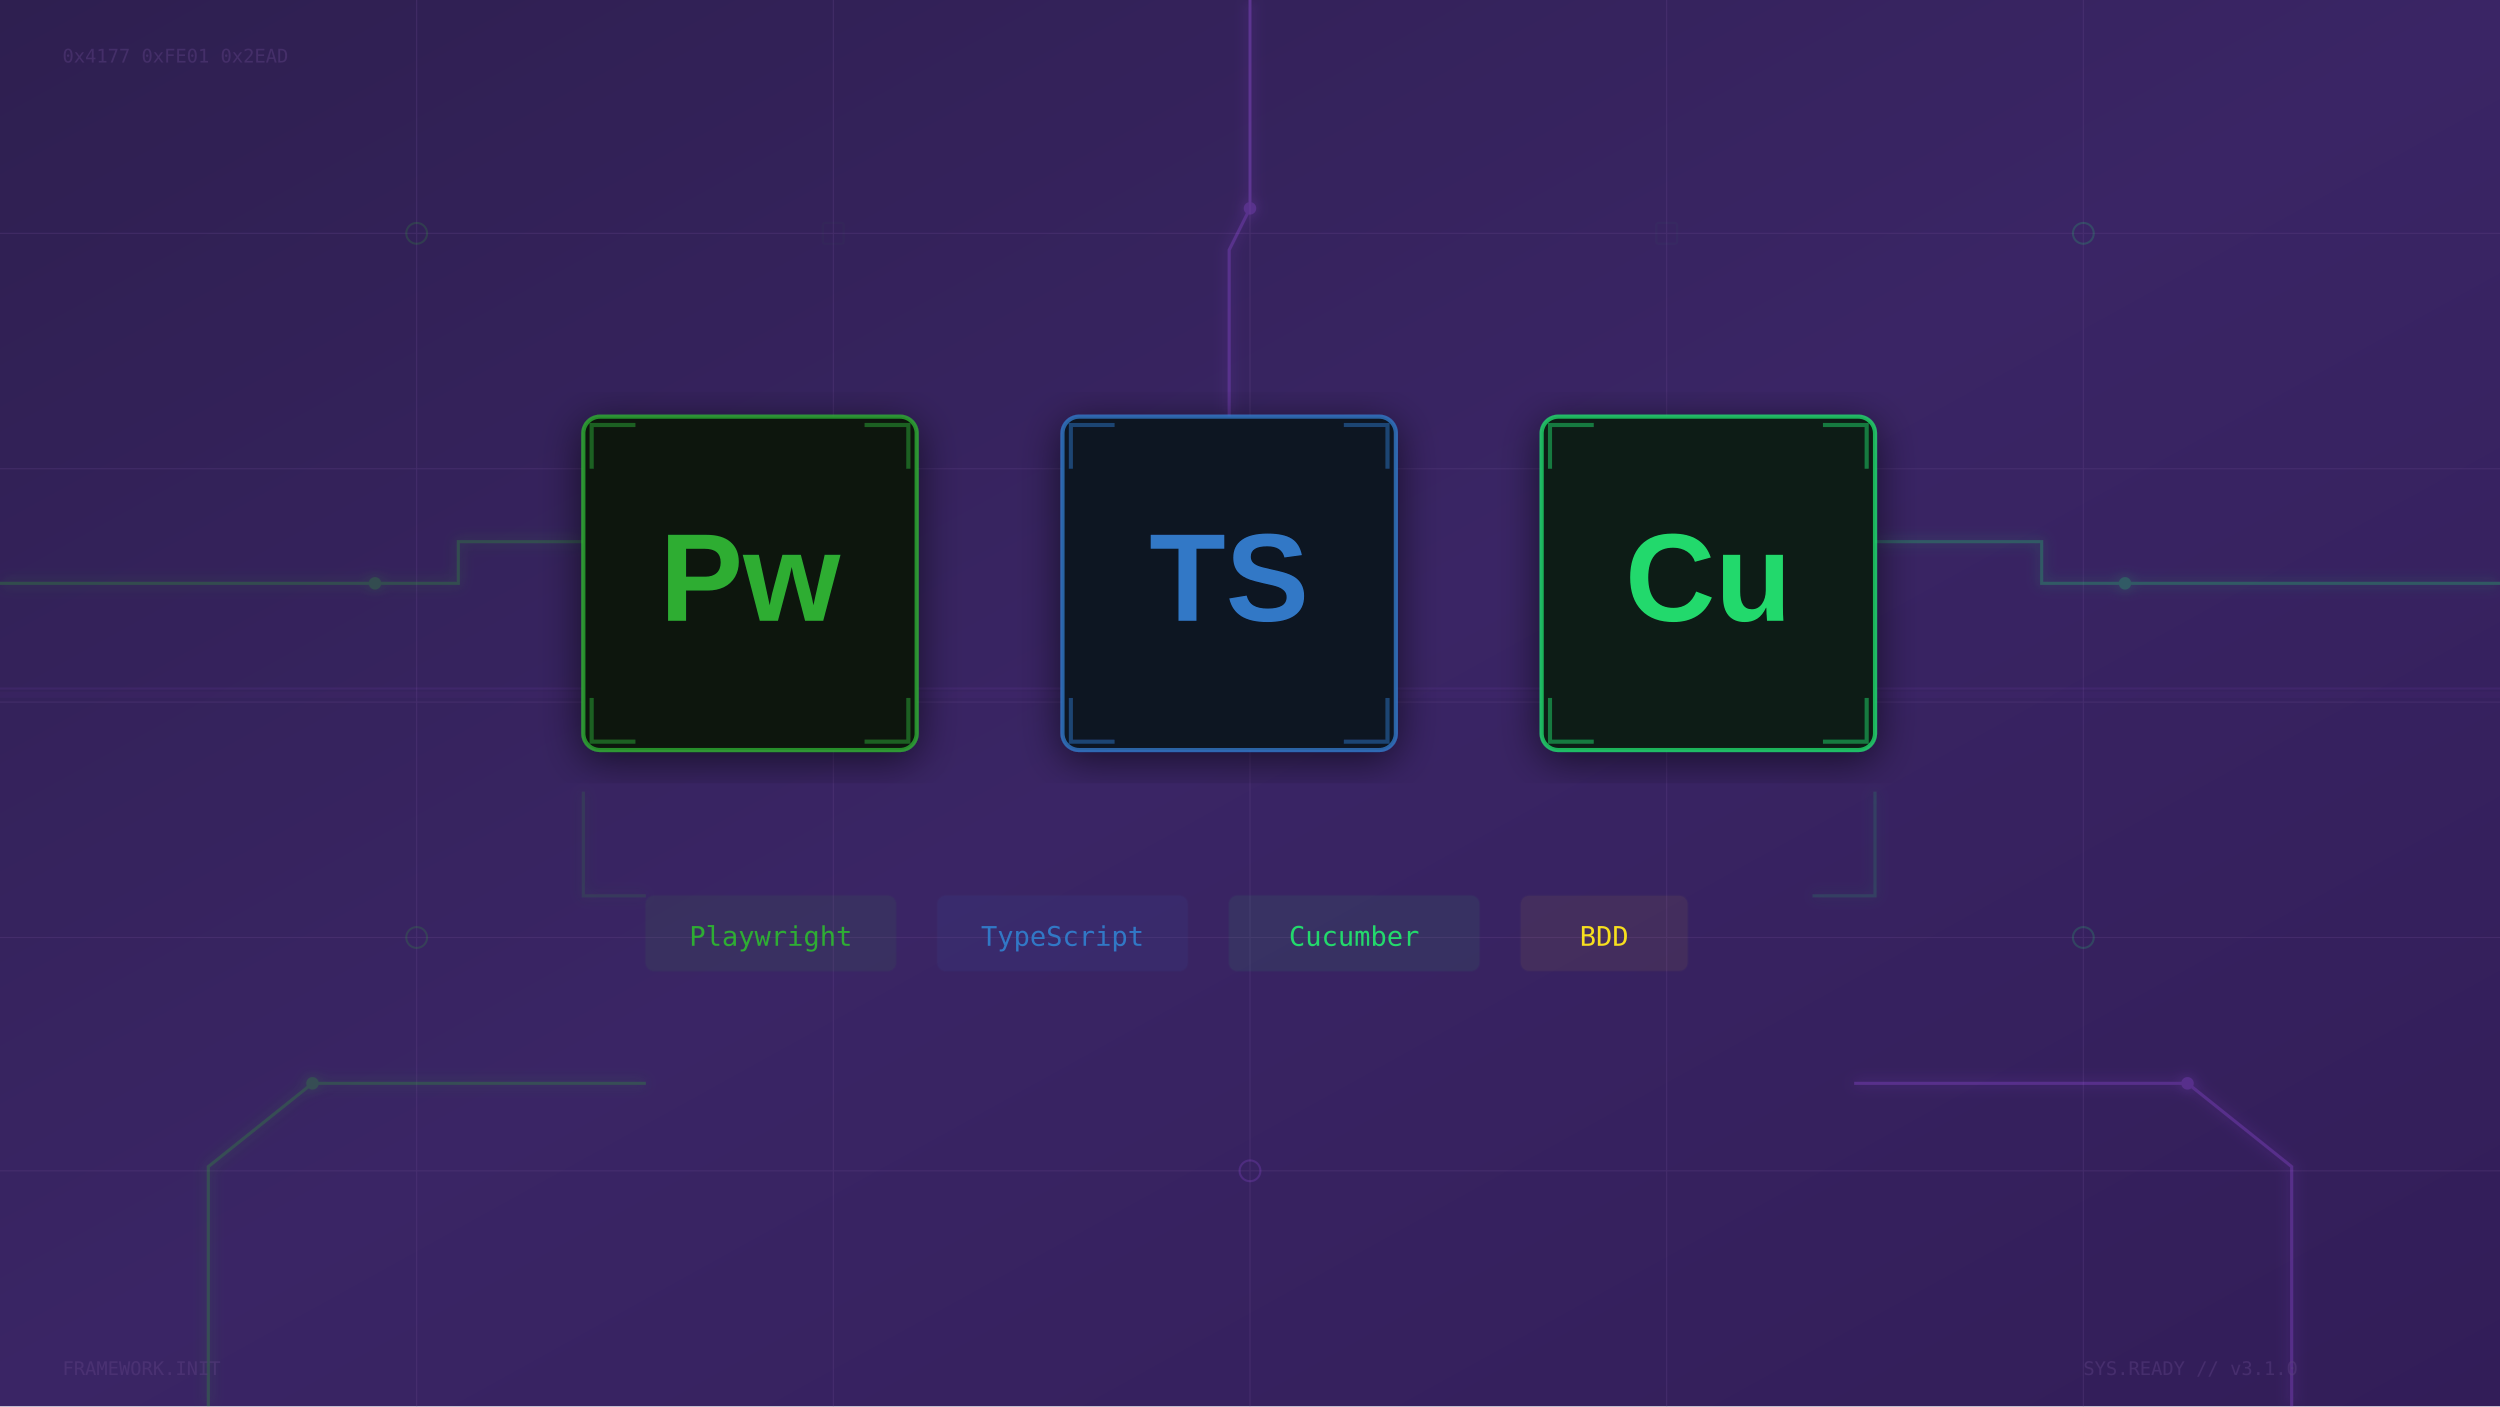
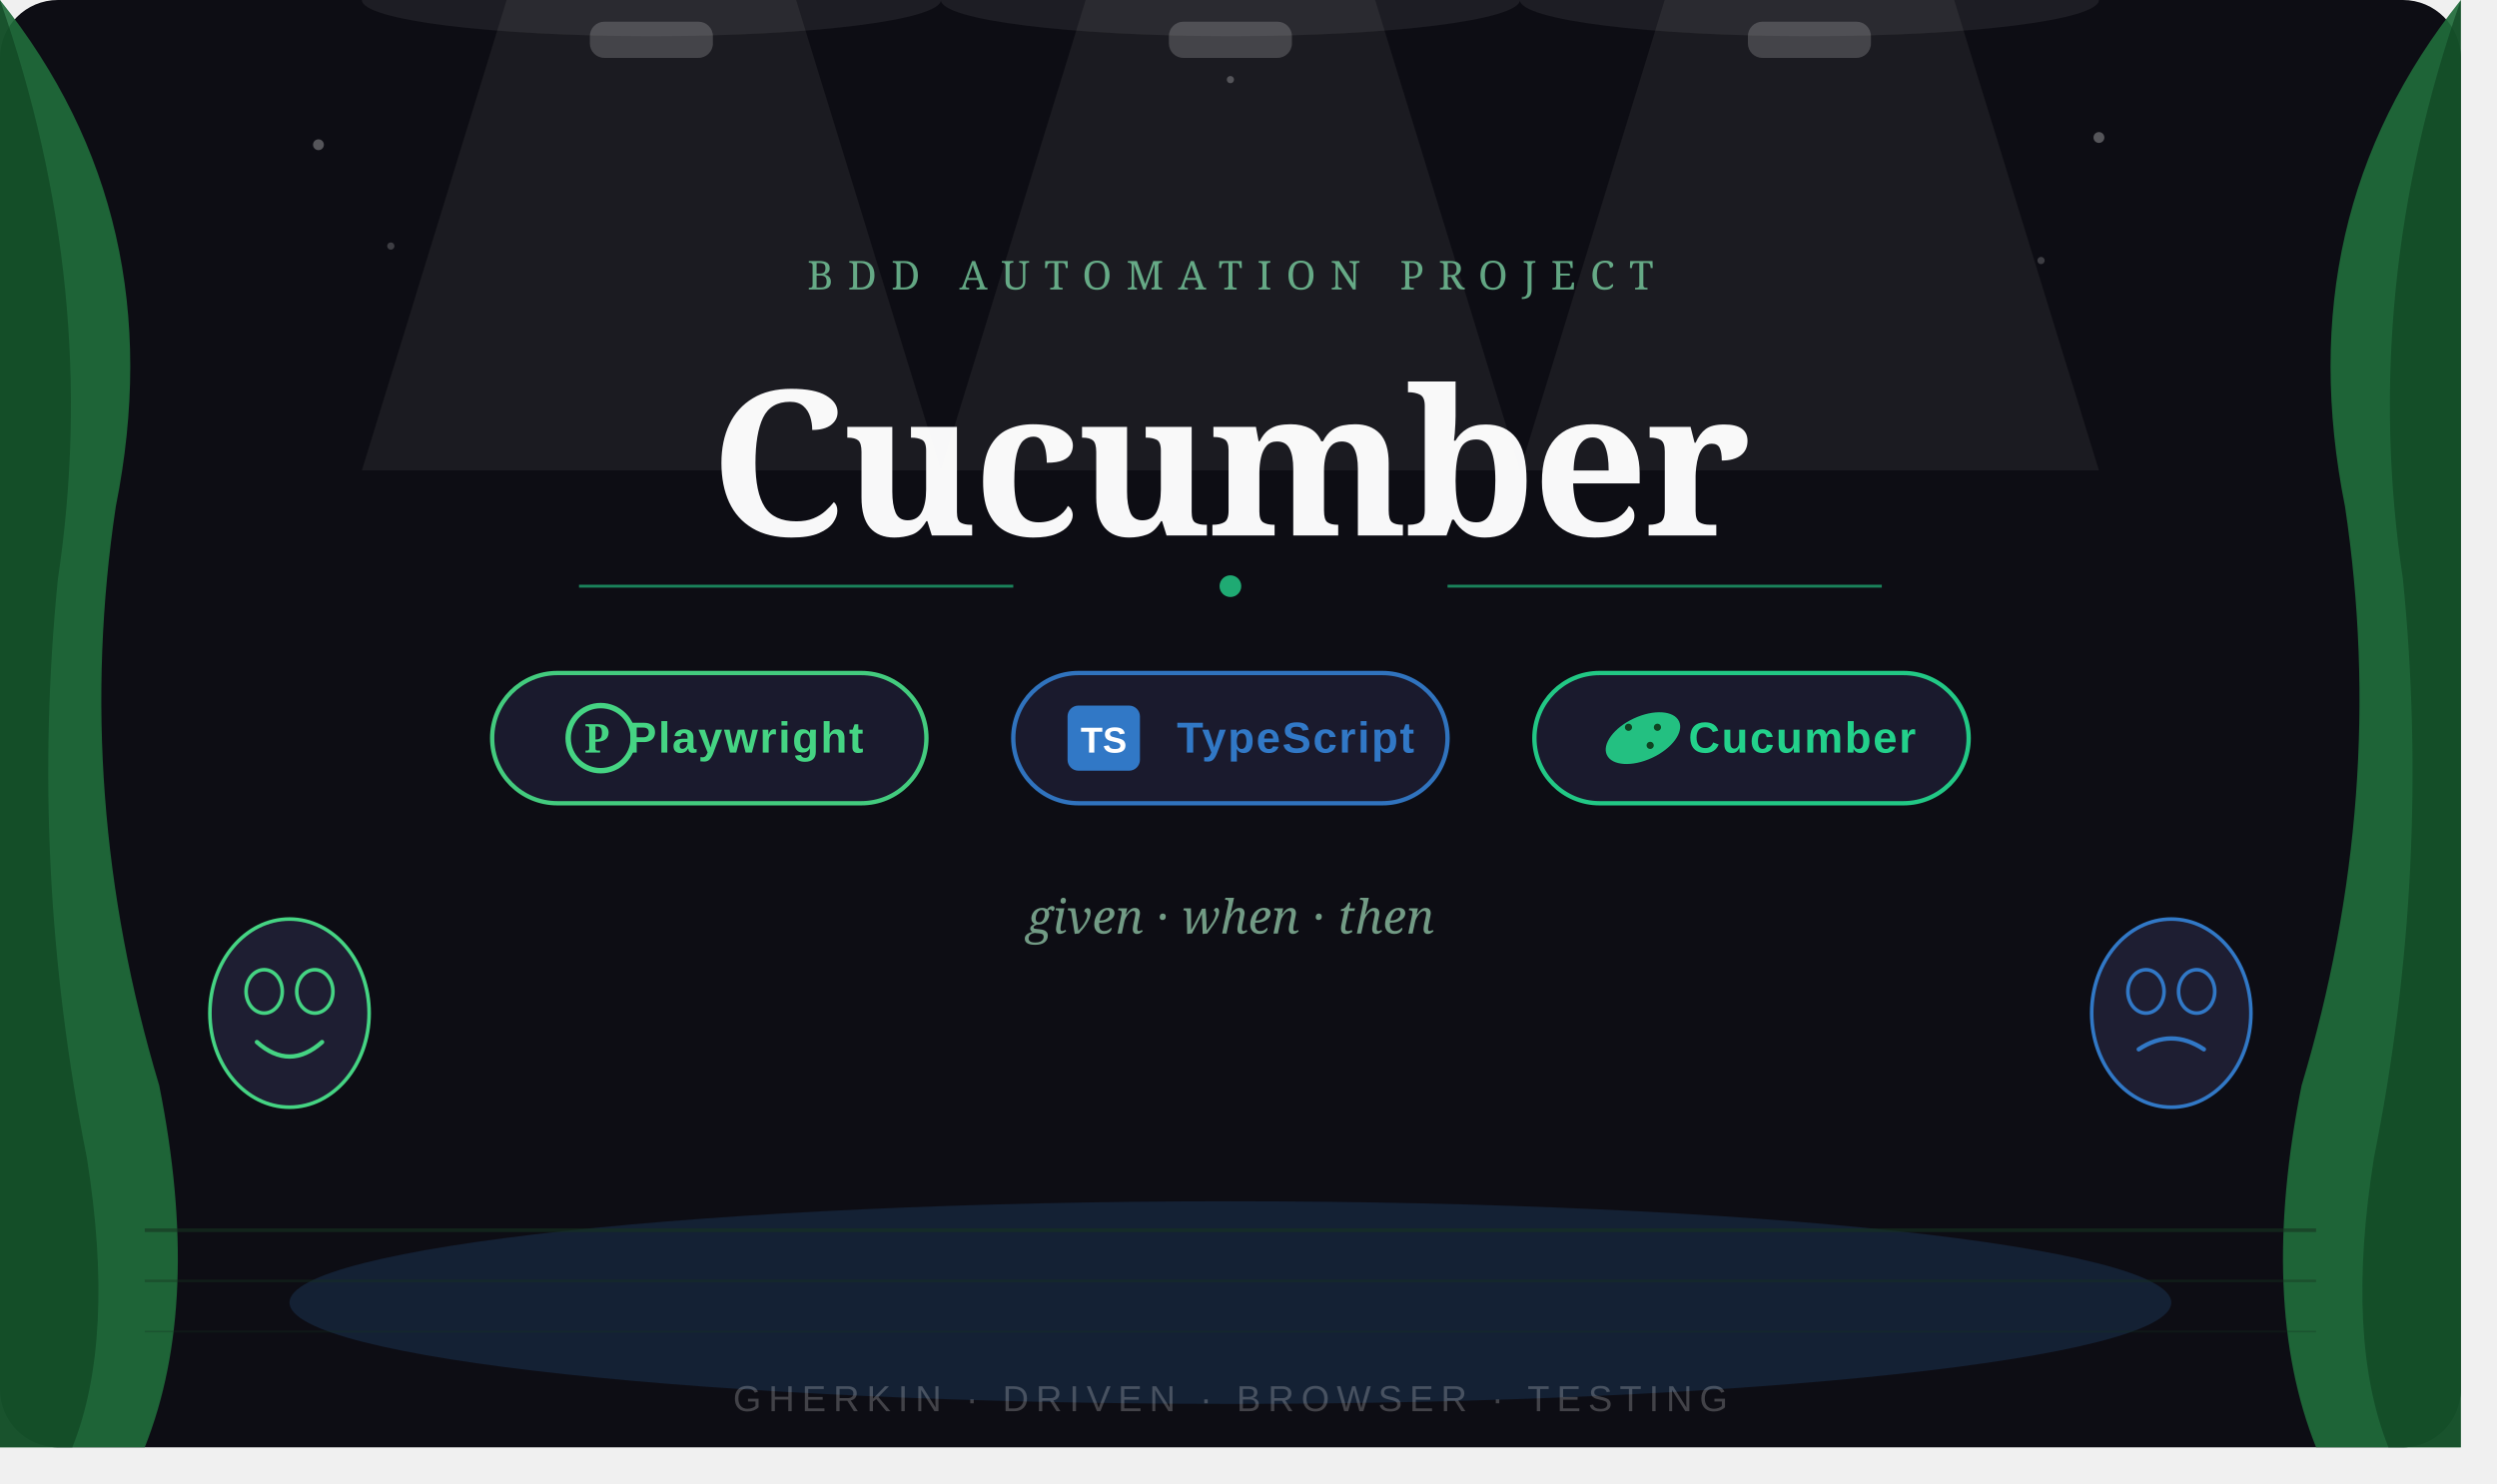
- <svg xmlns="http://www.w3.org/2000/svg" viewBox="0 0 1200 675">
+ <svg xmlns="http://www.w3.org/2000/svg" width="100%" viewBox="0 0 690 410" role="img" style="">
  <defs>
-     <linearGradient id="bg" x1="0%" y1="0%" x2="100%" y2="100%">
-       <stop offset="0%" style="stop-color:#2e1f50" />
-       <stop offset="50%" style="stop-color:#3a2565" />
-       <stop offset="100%" style="stop-color:#321d58" />
-     </linearGradient>
-     <linearGradient id="accent" x1="0%" y1="0%" x2="100%" y2="0%">
-       <stop offset="0%" style="stop-color:#2EAD33" />
-       <stop offset="50%" style="stop-color:#3178C6" />
-       <stop offset="100%" style="stop-color:#23D96C" />
-     </linearGradient>
-     <filter id="shadow">
-       <feDropShadow dx="0" dy="4" stdDeviation="10" flood-color="#000" flood-opacity="0.6" />
-     </filter>
-     <filter id="neonGlow">
-       <feGaussianBlur stdDeviation="3" result="blur" />
-       <feMerge>
-         <feMergeNode in="blur" />
-         <feMergeNode in="SourceGraphic" />
-       </feMerge>
-     </filter>
+     <marker id="arrow" viewBox="0 0 10 10" refX="8" refY="5" markerWidth="6" markerHeight="6" orient="auto-start-reverse">
+       <path d="M2 1L8 5L2 9" fill="none" stroke="context-stroke" stroke-width="1.5" stroke-linecap="round" stroke-linejoin="round" />
+     </marker>
+     <clipPath id="stage-clip">
+       <rect x="0" y="0" width="680" height="400" rx="16" />
+     </clipPath>
  </defs>
-   <rect width="1200" height="675" fill="url(#bg)" />
-   <g stroke="#5a3d80" stroke-width="0.5" opacity="0.4">
-     <line x1="0" y1="112" x2="1200" y2="112" />
-     <line x1="0" y1="225" x2="1200" y2="225" />
-     <line x1="0" y1="337" x2="1200" y2="337" />
-     <line x1="0" y1="450" x2="1200" y2="450" />
-     <line x1="0" y1="562" x2="1200" y2="562" />
-     <line x1="200" y1="0" x2="200" y2="675" />
-     <line x1="400" y1="0" x2="400" y2="675" />
-     <line x1="600" y1="0" x2="600" y2="675" />
-     <line x1="800" y1="0" x2="800" y2="675" />
-     <line x1="1000" y1="0" x2="1000" y2="675" />
+   <rect x="0" y="0" width="680" height="400" rx="16" fill="#0d0d14" style="fill:rgb(13, 13, 20);stroke:none;color:rgb(255, 255, 255);stroke-width:1px;stroke-linecap:butt;stroke-linejoin:miter;opacity:1;font-family:&quot;Anthropic Sans&quot;, -apple-system, &quot;system-ui&quot;, &quot;Segoe UI&quot;, sans-serif;font-size:16px;font-weight:400;text-anchor:start;dominant-baseline:auto" />
+   <ellipse cx="340" cy="360" rx="260" ry="28" fill="#3178c6" opacity="0.18" style="fill:rgb(49, 120, 198);stroke:none;color:rgb(255, 255, 255);stroke-width:1px;stroke-linecap:butt;stroke-linejoin:miter;opacity:0.18;font-family:&quot;Anthropic Sans&quot;, -apple-system, &quot;system-ui&quot;, &quot;Segoe UI&quot;, sans-serif;font-size:16px;font-weight:400;text-anchor:start;dominant-baseline:auto" />
+   <path d="M0,0 Q48,60 32,140 Q20,220 44,300 Q56,360 40,400 L0,400 Z" fill="#1f6b3a" opacity="0.92" style="fill:rgb(31, 107, 58);stroke:none;color:rgb(255, 255, 255);stroke-width:1px;stroke-linecap:butt;stroke-linejoin:miter;opacity:0.92;font-family:&quot;Anthropic Sans&quot;, -apple-system, &quot;system-ui&quot;, &quot;Segoe UI&quot;, sans-serif;font-size:16px;font-weight:400;text-anchor:start;dominant-baseline:auto" />
+   <path d="M0,0 Q28,80 16,160 Q8,240 24,320 Q32,370 20,400 L0,400 Z" fill="#0f4422" opacity="0.7" style="fill:rgb(15, 68, 34);stroke:none;color:rgb(255, 255, 255);stroke-width:1px;stroke-linecap:butt;stroke-linejoin:miter;opacity:0.7;font-family:&quot;Anthropic Sans&quot;, -apple-system, &quot;system-ui&quot;, &quot;Segoe UI&quot;, sans-serif;font-size:16px;font-weight:400;text-anchor:start;dominant-baseline:auto" />
+   <path d="M680,0 Q632,60 648,140 Q660,220 636,300 Q624,360 640,400 L680,400 Z" fill="#1f6b3a" opacity="0.92" style="fill:rgb(31, 107, 58);stroke:none;color:rgb(255, 255, 255);stroke-width:1px;stroke-linecap:butt;stroke-linejoin:miter;opacity:0.92;font-family:&quot;Anthropic Sans&quot;, -apple-system, &quot;system-ui&quot;, &quot;Segoe UI&quot;, sans-serif;font-size:16px;font-weight:400;text-anchor:start;dominant-baseline:auto" />
+   <path d="M680,0 Q652,80 664,160 Q672,240 656,320 Q648,370 660,400 L680,400 Z" fill="#0f4422" opacity="0.7" style="fill:rgb(15, 68, 34);stroke:none;color:rgb(255, 255, 255);stroke-width:1px;stroke-linecap:butt;stroke-linejoin:miter;opacity:0.7;font-family:&quot;Anthropic Sans&quot;, -apple-system, &quot;system-ui&quot;, &quot;Segoe UI&quot;, sans-serif;font-size:16px;font-weight:400;text-anchor:start;dominant-baseline:auto" />
+   <ellipse cx="180" cy="0" rx="80" ry="10" fill="#fff" opacity="0.07" style="fill:rgb(255, 255, 255);stroke:none;color:rgb(255, 255, 255);stroke-width:1px;stroke-linecap:butt;stroke-linejoin:miter;opacity:0.07;font-family:&quot;Anthropic Sans&quot;, -apple-system, &quot;system-ui&quot;, &quot;Segoe UI&quot;, sans-serif;font-size:16px;font-weight:400;text-anchor:start;dominant-baseline:auto" />
+   <polygon points="140,0 220,0 260,130 100,130" fill="#fffbe6" opacity="0.06" style="fill:rgb(255, 251, 230);stroke:none;color:rgb(255, 255, 255);stroke-width:1px;stroke-linecap:butt;stroke-linejoin:miter;opacity:0.06;font-family:&quot;Anthropic Sans&quot;, -apple-system, &quot;system-ui&quot;, &quot;Segoe UI&quot;, sans-serif;font-size:16px;font-weight:400;text-anchor:start;dominant-baseline:auto" />
+   <ellipse cx="340" cy="0" rx="80" ry="10" fill="#fff" opacity="0.07" style="fill:rgb(255, 255, 255);stroke:none;color:rgb(255, 255, 255);stroke-width:1px;stroke-linecap:butt;stroke-linejoin:miter;opacity:0.07;font-family:&quot;Anthropic Sans&quot;, -apple-system, &quot;system-ui&quot;, &quot;Segoe UI&quot;, sans-serif;font-size:16px;font-weight:400;text-anchor:start;dominant-baseline:auto" />
+   <polygon points="300,0 380,0 420,130 260,130" fill="#fffbe6" opacity="0.06" style="fill:rgb(255, 251, 230);stroke:none;color:rgb(255, 255, 255);stroke-width:1px;stroke-linecap:butt;stroke-linejoin:miter;opacity:0.06;font-family:&quot;Anthropic Sans&quot;, -apple-system, &quot;system-ui&quot;, &quot;Segoe UI&quot;, sans-serif;font-size:16px;font-weight:400;text-anchor:start;dominant-baseline:auto" />
+   <ellipse cx="500" cy="0" rx="80" ry="10" fill="#fff" opacity="0.07" style="fill:rgb(255, 255, 255);stroke:none;color:rgb(255, 255, 255);stroke-width:1px;stroke-linecap:butt;stroke-linejoin:miter;opacity:0.07;font-family:&quot;Anthropic Sans&quot;, -apple-system, &quot;system-ui&quot;, &quot;Segoe UI&quot;, sans-serif;font-size:16px;font-weight:400;text-anchor:start;dominant-baseline:auto" />
+   <polygon points="460,0 540,0 580,130 420,130" fill="#fffbe6" opacity="0.06" style="fill:rgb(255, 251, 230);stroke:none;color:rgb(255, 255, 255);stroke-width:1px;stroke-linecap:butt;stroke-linejoin:miter;opacity:0.06;font-family:&quot;Anthropic Sans&quot;, -apple-system, &quot;system-ui&quot;, &quot;Segoe UI&quot;, sans-serif;font-size:16px;font-weight:400;text-anchor:start;dominant-baseline:auto" />
+   <rect x="163" y="6" width="34" height="10" rx="4" fill="#fff" opacity="0.18" style="fill:rgb(255, 255, 255);stroke:none;color:rgb(255, 255, 255);stroke-width:1px;stroke-linecap:butt;stroke-linejoin:miter;opacity:0.18;font-family:&quot;Anthropic Sans&quot;, -apple-system, &quot;system-ui&quot;, &quot;Segoe UI&quot;, sans-serif;font-size:16px;font-weight:400;text-anchor:start;dominant-baseline:auto" />
+   <rect x="323" y="6" width="34" height="10" rx="4" fill="#fff" opacity="0.18" style="fill:rgb(255, 255, 255);stroke:none;color:rgb(255, 255, 255);stroke-width:1px;stroke-linecap:butt;stroke-linejoin:miter;opacity:0.18;font-family:&quot;Anthropic Sans&quot;, -apple-system, &quot;system-ui&quot;, &quot;Segoe UI&quot;, sans-serif;font-size:16px;font-weight:400;text-anchor:start;dominant-baseline:auto" />
+   <rect x="483" y="6" width="34" height="10" rx="4" fill="#fff" opacity="0.18" style="fill:rgb(255, 255, 255);stroke:none;color:rgb(255, 255, 255);stroke-width:1px;stroke-linecap:butt;stroke-linejoin:miter;opacity:0.18;font-family:&quot;Anthropic Sans&quot;, -apple-system, &quot;system-ui&quot;, &quot;Segoe UI&quot;, sans-serif;font-size:16px;font-weight:400;text-anchor:start;dominant-baseline:auto" />
+   <circle cx="88" cy="40" r="1.5" fill="#fff" opacity="0.3" style="fill:rgb(255, 255, 255);stroke:none;color:rgb(255, 255, 255);stroke-width:1px;stroke-linecap:butt;stroke-linejoin:miter;opacity:0.3;font-family:&quot;Anthropic Sans&quot;, -apple-system, &quot;system-ui&quot;, &quot;Segoe UI&quot;, sans-serif;font-size:16px;font-weight:400;text-anchor:start;dominant-baseline:auto" />
+   <circle cx="108" cy="68" r="1" fill="#fff" opacity="0.2" style="fill:rgb(255, 255, 255);stroke:none;color:rgb(255, 255, 255);stroke-width:1px;stroke-linecap:butt;stroke-linejoin:miter;opacity:0.2;font-family:&quot;Anthropic Sans&quot;, -apple-system, &quot;system-ui&quot;, &quot;Segoe UI&quot;, sans-serif;font-size:16px;font-weight:400;text-anchor:start;dominant-baseline:auto" />
+   <circle cx="580" cy="38" r="1.5" fill="#fff" opacity="0.3" style="fill:rgb(255, 255, 255);stroke:none;color:rgb(255, 255, 255);stroke-width:1px;stroke-linecap:butt;stroke-linejoin:miter;opacity:0.3;font-family:&quot;Anthropic Sans&quot;, -apple-system, &quot;system-ui&quot;, &quot;Segoe UI&quot;, sans-serif;font-size:16px;font-weight:400;text-anchor:start;dominant-baseline:auto" />
+   <circle cx="564" cy="72" r="1" fill="#fff" opacity="0.2" style="fill:rgb(255, 255, 255);stroke:none;color:rgb(255, 255, 255);stroke-width:1px;stroke-linecap:butt;stroke-linejoin:miter;opacity:0.2;font-family:&quot;Anthropic Sans&quot;, -apple-system, &quot;system-ui&quot;, &quot;Segoe UI&quot;, sans-serif;font-size:16px;font-weight:400;text-anchor:start;dominant-baseline:auto" />
+   <circle cx="340" cy="22" r="1" fill="#fff" opacity="0.25" style="fill:rgb(255, 255, 255);stroke:none;color:rgb(255, 255, 255);stroke-width:1px;stroke-linecap:butt;stroke-linejoin:miter;opacity:0.25;font-family:&quot;Anthropic Sans&quot;, -apple-system, &quot;system-ui&quot;, &quot;Segoe UI&quot;, sans-serif;font-size:16px;font-weight:400;text-anchor:start;dominant-baseline:auto" />
+   <text x="340" y="80" text-anchor="middle" font-family="'Georgia', serif" font-size="11" font-weight="400" fill="#7fd9a8" opacity="0.75" letter-spacing="4" style="fill:rgb(127, 217, 168);stroke:none;color:rgb(255, 255, 255);stroke-width:1px;stroke-linecap:butt;stroke-linejoin:miter;opacity:0.75;font-family:Georgia, serif;font-size:11px;font-weight:400;text-anchor:middle;dominant-baseline:auto">BDD AUTOMATION PROJECT</text>
+   <text x="340" y="148" text-anchor="middle" font-family="'Georgia', serif" font-size="56" font-weight="700" fill="#ffffff" opacity="0.97" letter-spacing="-1" style="fill:rgb(255, 255, 255);stroke:none;color:rgb(255, 255, 255);stroke-width:1px;stroke-linecap:butt;stroke-linejoin:miter;opacity:0.97;font-family:Georgia, serif;font-size:56px;font-weight:700;text-anchor:middle;dominant-baseline:auto">Cucumber</text>
+   <line x1="160" y1="162" x2="280" y2="162" stroke="#23d18b" stroke-width="0.8" opacity="0.6" style="fill:rgb(0, 0, 0);stroke:rgb(35, 209, 139);color:rgb(255, 255, 255);stroke-width:0.8px;stroke-linecap:butt;stroke-linejoin:miter;opacity:0.6;font-family:&quot;Anthropic Sans&quot;, -apple-system, &quot;system-ui&quot;, &quot;Segoe UI&quot;, sans-serif;font-size:16px;font-weight:400;text-anchor:start;dominant-baseline:auto" />
+   <circle cx="340" cy="162" r="3" fill="#23d18b" opacity="0.8" style="fill:rgb(35, 209, 139);stroke:none;color:rgb(255, 255, 255);stroke-width:1px;stroke-linecap:butt;stroke-linejoin:miter;opacity:0.8;font-family:&quot;Anthropic Sans&quot;, -apple-system, &quot;system-ui&quot;, &quot;Segoe UI&quot;, sans-serif;font-size:16px;font-weight:400;text-anchor:start;dominant-baseline:auto" />
+   <line x1="400" y1="162" x2="520" y2="162" stroke="#23d18b" stroke-width="0.8" opacity="0.6" style="fill:rgb(0, 0, 0);stroke:rgb(35, 209, 139);color:rgb(255, 255, 255);stroke-width:0.8px;stroke-linecap:butt;stroke-linejoin:miter;opacity:0.6;font-family:&quot;Anthropic Sans&quot;, -apple-system, &quot;system-ui&quot;, &quot;Segoe UI&quot;, sans-serif;font-size:16px;font-weight:400;text-anchor:start;dominant-baseline:auto" />
+   <rect x="136" y="186" width="120" height="36" rx="18" fill="#1a1a2e" stroke="#45d483" stroke-width="1.2" opacity="0.95" style="fill:rgb(26, 26, 46);stroke:rgb(69, 212, 131);color:rgb(255, 255, 255);stroke-width:1.2px;stroke-linecap:butt;stroke-linejoin:miter;opacity:0.95;font-family:&quot;Anthropic Sans&quot;, -apple-system, &quot;system-ui&quot;, &quot;Segoe UI&quot;, sans-serif;font-size:16px;font-weight:400;text-anchor:start;dominant-baseline:auto" />
+   <circle cx="166" cy="204" r="9" fill="none" stroke="#45d483" stroke-width="1.5" style="fill:none;stroke:rgb(69, 212, 131);color:rgb(255, 255, 255);stroke-width:1.5px;stroke-linecap:butt;stroke-linejoin:miter;opacity:1;font-family:&quot;Anthropic Sans&quot;, -apple-system, &quot;system-ui&quot;, &quot;Segoe UI&quot;, sans-serif;font-size:16px;font-weight:400;text-anchor:start;dominant-baseline:auto" />
+   <text x="165" y="208" text-anchor="middle" font-family="'Georgia', serif" font-size="11" font-weight="700" fill="#45d483" style="fill:rgb(69, 212, 131);stroke:none;color:rgb(255, 255, 255);stroke-width:1px;stroke-linecap:butt;stroke-linejoin:miter;opacity:1;font-family:Georgia, serif;font-size:11px;font-weight:700;text-anchor:middle;dominant-baseline:auto">P</text>
+   <text x="206" y="208" text-anchor="middle" font-family="'Arial', sans-serif" font-size="12" font-weight="600" fill="#45d483" letter-spacing="0.5" style="fill:rgb(69, 212, 131);stroke:none;color:rgb(255, 255, 255);stroke-width:1px;stroke-linecap:butt;stroke-linejoin:miter;opacity:1;font-family:Arial, sans-serif;font-size:12px;font-weight:600;text-anchor:middle;dominant-baseline:auto">Playwright</text>
+   <rect x="280" y="186" width="120" height="36" rx="18" fill="#1a1a2e" stroke="#3178c6" stroke-width="1.2" opacity="0.95" style="fill:rgb(26, 26, 46);stroke:rgb(49, 120, 198);color:rgb(255, 255, 255);stroke-width:1.2px;stroke-linecap:butt;stroke-linejoin:miter;opacity:0.95;font-family:&quot;Anthropic Sans&quot;, -apple-system, &quot;system-ui&quot;, &quot;Segoe UI&quot;, sans-serif;font-size:16px;font-weight:400;text-anchor:start;dominant-baseline:auto" />
+   <rect x="295" y="195" width="20" height="18" rx="3" fill="#3178c6" style="fill:rgb(49, 120, 198);stroke:none;color:rgb(255, 255, 255);stroke-width:1px;stroke-linecap:butt;stroke-linejoin:miter;opacity:1;font-family:&quot;Anthropic Sans&quot;, -apple-system, &quot;system-ui&quot;, &quot;Segoe UI&quot;, sans-serif;font-size:16px;font-weight:400;text-anchor:start;dominant-baseline:auto" />
+   <text x="305" y="208" text-anchor="middle" font-family="'Arial', sans-serif" font-size="10" font-weight="700" fill="#ffffff" style="fill:rgb(255, 255, 255);stroke:none;color:rgb(255, 255, 255);stroke-width:1px;stroke-linecap:butt;stroke-linejoin:miter;opacity:1;font-family:Arial, sans-serif;font-size:10px;font-weight:700;text-anchor:middle;dominant-baseline:auto">TS</text>
+   <text x="358" y="208" text-anchor="middle" font-family="'Arial', sans-serif" font-size="12" font-weight="600" fill="#3178c6" letter-spacing="0.5" style="fill:rgb(49, 120, 198);stroke:none;color:rgb(255, 255, 255);stroke-width:1px;stroke-linecap:butt;stroke-linejoin:miter;opacity:1;font-family:Arial, sans-serif;font-size:12px;font-weight:600;text-anchor:middle;dominant-baseline:auto">TypeScript</text>
+   <rect x="424" y="186" width="120" height="36" rx="18" fill="#1a1a2e" stroke="#23d18b" stroke-width="1.2" opacity="0.95" style="fill:rgb(26, 26, 46);stroke:rgb(35, 209, 139);color:rgb(255, 255, 255);stroke-width:1.2px;stroke-linecap:butt;stroke-linejoin:miter;opacity:0.95;font-family:&quot;Anthropic Sans&quot;, -apple-system, &quot;system-ui&quot;, &quot;Segoe UI&quot;, sans-serif;font-size:16px;font-weight:400;text-anchor:start;dominant-baseline:auto" />
+   <ellipse cx="454" cy="204" rx="11" ry="6" fill="#23d18b" opacity="0.9" transform="rotate(-25 454 204)" style="fill:rgb(35, 209, 139);stroke:none;color:rgb(255, 255, 255);stroke-width:1px;stroke-linecap:butt;stroke-linejoin:miter;opacity:0.9;font-family:&quot;Anthropic Sans&quot;, -apple-system, &quot;system-ui&quot;, &quot;Segoe UI&quot;, sans-serif;font-size:16px;font-weight:400;text-anchor:start;dominant-baseline:auto" />
+   <ellipse cx="450" cy="201" rx="1" ry="1" fill="#0f4422" style="fill:rgb(15, 68, 34);stroke:none;color:rgb(255, 255, 255);stroke-width:1px;stroke-linecap:butt;stroke-linejoin:miter;opacity:1;font-family:&quot;Anthropic Sans&quot;, -apple-system, &quot;system-ui&quot;, &quot;Segoe UI&quot;, sans-serif;font-size:16px;font-weight:400;text-anchor:start;dominant-baseline:auto" />
+   <ellipse cx="456" cy="206" rx="1" ry="1" fill="#0f4422" style="fill:rgb(15, 68, 34);stroke:none;color:rgb(255, 255, 255);stroke-width:1px;stroke-linecap:butt;stroke-linejoin:miter;opacity:1;font-family:&quot;Anthropic Sans&quot;, -apple-system, &quot;system-ui&quot;, &quot;Segoe UI&quot;, sans-serif;font-size:16px;font-weight:400;text-anchor:start;dominant-baseline:auto" />
+   <ellipse cx="458" cy="201" rx="1" ry="1" fill="#0f4422" style="fill:rgb(15, 68, 34);stroke:none;color:rgb(255, 255, 255);stroke-width:1px;stroke-linecap:butt;stroke-linejoin:miter;opacity:1;font-family:&quot;Anthropic Sans&quot;, -apple-system, &quot;system-ui&quot;, &quot;Segoe UI&quot;, sans-serif;font-size:16px;font-weight:400;text-anchor:start;dominant-baseline:auto" />
+   <text x="498" y="208" text-anchor="middle" font-family="'Arial', sans-serif" font-size="12" font-weight="600" fill="#23d18b" letter-spacing="0.5" style="fill:rgb(35, 209, 139);stroke:none;color:rgb(255, 255, 255);stroke-width:1px;stroke-linecap:butt;stroke-linejoin:miter;opacity:1;font-family:Arial, sans-serif;font-size:12px;font-weight:600;text-anchor:middle;dominant-baseline:auto">Cucumber</text>
+   <text x="340" y="258" text-anchor="middle" font-family="'Georgia', serif" font-size="13" font-style="italic" fill="#a8e6c1" opacity="0.65" style="fill:rgb(168, 230, 193);stroke:none;color:rgb(255, 255, 255);stroke-width:1px;stroke-linecap:butt;stroke-linejoin:miter;opacity:0.65;font-family:Georgia, serif;font-size:13px;font-weight:400;font-style:italic;text-anchor:middle;dominant-baseline:auto">given · when · then</text>
+   <line x1="40" y1="340" x2="640" y2="340" stroke="#15321f" stroke-width="1" opacity="0.6" style="fill:rgb(0, 0, 0);stroke:rgb(21, 50, 31);color:rgb(255, 255, 255);stroke-width:1px;stroke-linecap:butt;stroke-linejoin:miter;opacity:0.6;font-family:&quot;Anthropic Sans&quot;, -apple-system, &quot;system-ui&quot;, &quot;Segoe UI&quot;, sans-serif;font-size:16px;font-weight:400;text-anchor:start;dominant-baseline:auto" />
+   <line x1="40" y1="354" x2="640" y2="354" stroke="#15321f" stroke-width="0.7" opacity="0.4" style="fill:rgb(0, 0, 0);stroke:rgb(21, 50, 31);color:rgb(255, 255, 255);stroke-width:0.7px;stroke-linecap:butt;stroke-linejoin:miter;opacity:0.4;font-family:&quot;Anthropic Sans&quot;, -apple-system, &quot;system-ui&quot;, &quot;Segoe UI&quot;, sans-serif;font-size:16px;font-weight:400;text-anchor:start;dominant-baseline:auto" />
+   <line x1="40" y1="368" x2="640" y2="368" stroke="#15321f" stroke-width="0.5" opacity="0.3" style="fill:rgb(0, 0, 0);stroke:rgb(21, 50, 31);color:rgb(255, 255, 255);stroke-width:0.5px;stroke-linecap:butt;stroke-linejoin:miter;opacity:0.3;font-family:&quot;Anthropic Sans&quot;, -apple-system, &quot;system-ui&quot;, &quot;Segoe UI&quot;, sans-serif;font-size:16px;font-weight:400;text-anchor:start;dominant-baseline:auto" />
+   <g transform="translate(80,280)" style="fill:rgb(0, 0, 0);stroke:none;color:rgb(255, 255, 255);stroke-width:1px;stroke-linecap:butt;stroke-linejoin:miter;opacity:1;font-family:&quot;Anthropic Sans&quot;, -apple-system, &quot;system-ui&quot;, &quot;Segoe UI&quot;, sans-serif;font-size:16px;font-weight:400;text-anchor:start;dominant-baseline:auto">
+     <ellipse cx="0" cy="0" rx="22" ry="26" fill="#1e1e32" stroke="#45d483" stroke-width="1" style="fill:rgb(30, 30, 50);stroke:rgb(69, 212, 131);color:rgb(255, 255, 255);stroke-width:1px;stroke-linecap:butt;stroke-linejoin:miter;opacity:1;font-family:&quot;Anthropic Sans&quot;, -apple-system, &quot;system-ui&quot;, &quot;Segoe UI&quot;, sans-serif;font-size:16px;font-weight:400;text-anchor:start;dominant-baseline:auto" />
+     <ellipse cx="-7" cy="-6" rx="5" ry="6" fill="none" stroke="#45d483" stroke-width="1" style="fill:none;stroke:rgb(69, 212, 131);color:rgb(255, 255, 255);stroke-width:1px;stroke-linecap:butt;stroke-linejoin:miter;opacity:1;font-family:&quot;Anthropic Sans&quot;, -apple-system, &quot;system-ui&quot;, &quot;Segoe UI&quot;, sans-serif;font-size:16px;font-weight:400;text-anchor:start;dominant-baseline:auto" />
+     <ellipse cx="7" cy="-6" rx="5" ry="6" fill="none" stroke="#45d483" stroke-width="1" style="fill:none;stroke:rgb(69, 212, 131);color:rgb(255, 255, 255);stroke-width:1px;stroke-linecap:butt;stroke-linejoin:miter;opacity:1;font-family:&quot;Anthropic Sans&quot;, -apple-system, &quot;system-ui&quot;, &quot;Segoe UI&quot;, sans-serif;font-size:16px;font-weight:400;text-anchor:start;dominant-baseline:auto" />
+     <path d="M-9,8 Q0,16 9,8" fill="none" stroke="#45d483" stroke-width="1.2" stroke-linecap="round" style="fill:none;stroke:rgb(69, 212, 131);color:rgb(255, 255, 255);stroke-width:1.2px;stroke-linecap:round;stroke-linejoin:miter;opacity:1;font-family:&quot;Anthropic Sans&quot;, -apple-system, &quot;system-ui&quot;, &quot;Segoe UI&quot;, sans-serif;font-size:16px;font-weight:400;text-anchor:start;dominant-baseline:auto" />
  </g>
-   <g fill="none" stroke-width="1.5" opacity="0.3" filter="url(#neonGlow)">
-     <path d="M 0,280 H 180 L 220,280 L 220,260 H 280" stroke="#2EAD33" />
-     <circle cx="180" cy="280" r="3" fill="#2EAD33" />
-     <path d="M 1200,280 H 1020 L 980,280 L 980,260 H 900" stroke="#23D96C" />
-     <circle cx="1020" cy="280" r="3" fill="#23D96C" />
-     <path d="M 600,0 V 100 L 590,120 V 200" stroke="#a855f7" />
-     <circle cx="600" cy="100" r="3" fill="#a855f7" />
-     <path d="M 100,675 V 560 L 150,520 H 310" stroke="#2EAD33" />
-     <circle cx="150" cy="520" r="3" fill="#2EAD33" />
-     <path d="M 1100,675 V 560 L 1050,520 H 890" stroke="#a855f7" />
-     <circle cx="1050" cy="520" r="3" fill="#a855f7" />
-     <path d="M 280,380 V 430 H 310" stroke="#2EAD33" opacity="0.5" />
-     <path d="M 900,380 V 430 H 870" stroke="#23D96C" opacity="0.5" />
+   <g transform="translate(600,280)" style="fill:rgb(0, 0, 0);stroke:none;color:rgb(255, 255, 255);stroke-width:1px;stroke-linecap:butt;stroke-linejoin:miter;opacity:1;font-family:&quot;Anthropic Sans&quot;, -apple-system, &quot;system-ui&quot;, &quot;Segoe UI&quot;, sans-serif;font-size:16px;font-weight:400;text-anchor:start;dominant-baseline:auto">
+     <ellipse cx="0" cy="0" rx="22" ry="26" fill="#1e1e32" stroke="#3178c6" stroke-width="1" style="fill:rgb(30, 30, 50);stroke:rgb(49, 120, 198);color:rgb(255, 255, 255);stroke-width:1px;stroke-linecap:butt;stroke-linejoin:miter;opacity:1;font-family:&quot;Anthropic Sans&quot;, -apple-system, &quot;system-ui&quot;, &quot;Segoe UI&quot;, sans-serif;font-size:16px;font-weight:400;text-anchor:start;dominant-baseline:auto" />
+     <ellipse cx="-7" cy="-6" rx="5" ry="6" fill="none" stroke="#3178c6" stroke-width="1" style="fill:none;stroke:rgb(49, 120, 198);color:rgb(255, 255, 255);stroke-width:1px;stroke-linecap:butt;stroke-linejoin:miter;opacity:1;font-family:&quot;Anthropic Sans&quot;, -apple-system, &quot;system-ui&quot;, &quot;Segoe UI&quot;, sans-serif;font-size:16px;font-weight:400;text-anchor:start;dominant-baseline:auto" />
+     <ellipse cx="7" cy="-6" rx="5" ry="6" fill="none" stroke="#3178c6" stroke-width="1" style="fill:none;stroke:rgb(49, 120, 198);color:rgb(255, 255, 255);stroke-width:1px;stroke-linecap:butt;stroke-linejoin:miter;opacity:1;font-family:&quot;Anthropic Sans&quot;, -apple-system, &quot;system-ui&quot;, &quot;Segoe UI&quot;, sans-serif;font-size:16px;font-weight:400;text-anchor:start;dominant-baseline:auto" />
+     <path d="M-9,10 Q0,4 9,10" fill="none" stroke="#3178c6" stroke-width="1.2" stroke-linecap="round" style="fill:none;stroke:rgb(49, 120, 198);color:rgb(255, 255, 255);stroke-width:1.2px;stroke-linecap:round;stroke-linejoin:miter;opacity:1;font-family:&quot;Anthropic Sans&quot;, -apple-system, &quot;system-ui&quot;, &quot;Segoe UI&quot;, sans-serif;font-size:16px;font-weight:400;text-anchor:start;dominant-baseline:auto" />
  </g>
-   <g fill="none" stroke-width="1" opacity="0.2">
-     <circle cx="200" cy="112" r="5" stroke="#2EAD33" />
-     <circle cx="400" cy="225" r="5" stroke="#a855f7" />
-     <circle cx="800" cy="225" r="5" stroke="#a855f7" />
-     <circle cx="1000" cy="112" r="5" stroke="#23D96C" />
-     <circle cx="200" cy="450" r="5" stroke="#2EAD33" />
-     <circle cx="600" cy="562" r="5" stroke="#a855f7" />
-     <circle cx="1000" cy="450" r="5" stroke="#23D96C" />
-     <rect x="395" y="107" width="10" height="10" rx="1" stroke="#2EAD33" opacity="0.15" />
-     <rect x="795" y="107" width="10" height="10" rx="1" stroke="#23D96C" opacity="0.15" />
-   </g>
-   <rect x="0" y="330" width="1200" height="1" fill="#a855f7" opacity="0.08" />
-   <rect x="0" y="332" width="1200" height="3" fill="#a855f7" opacity="0.03" />
-   <text x="30" y="30" font-family="Consolas, monospace" font-size="9" fill="#5a3d80" opacity="0.5">0x4177 0xFE01 0x2EAD</text>
-   <text x="1000" y="660" font-family="Consolas, monospace" font-size="9" fill="#5a3d80" opacity="0.5">SYS.READY // v3.1.0</text>
-   <text x="30" y="660" font-family="Consolas, monospace" font-size="9" fill="#5a3d80" opacity="0.5">FRAMEWORK.INIT</text>
-   <g filter="url(#shadow)">
-     <g transform="translate(280, 200)">
-       <rect x="0" y="0" width="160" height="160" rx="8" fill="#0a1510" />
-       <rect x="0" y="0" width="160" height="160" rx="8" fill="none" stroke="#2EAD33" stroke-width="2" opacity="0.8" />
-       <path d="M 4,25 V 4 H 25" fill="none" stroke="#2EAD33" stroke-width="2" opacity="0.5" />
-       <path d="M 135,4 H 156 V 25" fill="none" stroke="#2EAD33" stroke-width="2" opacity="0.5" />
-       <path d="M 156,135 V 156 H 135" fill="none" stroke="#2EAD33" stroke-width="2" opacity="0.5" />
-       <path d="M 25,156 H 4 V 135" fill="none" stroke="#2EAD33" stroke-width="2" opacity="0.5" />
-       <text x="80" y="98" font-family="Arial, sans-serif" font-size="60" font-weight="bold" fill="#2EAD33" text-anchor="middle">Pw</text>
-     </g>
-     <g transform="translate(510, 200)">
-       <rect x="0" y="0" width="160" height="160" rx="8" fill="#0a1220" />
-       <rect x="0" y="0" width="160" height="160" rx="8" fill="none" stroke="#3178C6" stroke-width="2" opacity="0.8" />
-       <path d="M 4,25 V 4 H 25" fill="none" stroke="#3178C6" stroke-width="2" opacity="0.5" />
-       <path d="M 135,4 H 156 V 25" fill="none" stroke="#3178C6" stroke-width="2" opacity="0.5" />
-       <path d="M 156,135 V 156 H 135" fill="none" stroke="#3178C6" stroke-width="2" opacity="0.5" />
-       <path d="M 25,156 H 4 V 135" fill="none" stroke="#3178C6" stroke-width="2" opacity="0.5" />
-       <text x="80" y="98" font-family="Arial, sans-serif" font-size="60" font-weight="bold" fill="#3178C6" text-anchor="middle">TS</text>
-     </g>
-     <g transform="translate(740, 200)">
-       <rect x="0" y="0" width="160" height="160" rx="8" fill="#081a12" />
-       <rect x="0" y="0" width="160" height="160" rx="8" fill="none" stroke="#23D96C" stroke-width="2" opacity="0.8" />
-       <path d="M 4,25 V 4 H 25" fill="none" stroke="#23D96C" stroke-width="2" opacity="0.5" />
-       <path d="M 135,4 H 156 V 25" fill="none" stroke="#23D96C" stroke-width="2" opacity="0.5" />
-       <path d="M 156,135 V 156 H 135" fill="none" stroke="#23D96C" stroke-width="2" opacity="0.5" />
-       <path d="M 25,156 H 4 V 135" fill="none" stroke="#23D96C" stroke-width="2" opacity="0.5" />
-       <text x="80" y="98" font-family="Arial, sans-serif" font-size="60" font-weight="bold" fill="#23D96C" text-anchor="middle">Cu</text>
-     </g>
-   </g>
-   <g transform="translate(310, 430)">
-     <rect x="0" y="0" width="120" height="36" rx="4" fill="#2EAD33" opacity="0.08" stroke="#2EAD33" stroke-width="1" stroke-opacity="0.4" />
-     <text x="60" y="24" font-family="Consolas, monospace" font-size="13" font-weight="500" fill="#2EAD33" text-anchor="middle">Playwright</text>
-   </g>
-   <g transform="translate(450, 430)">
-     <rect x="0" y="0" width="120" height="36" rx="4" fill="#3178C6" opacity="0.08" stroke="#3178C6" stroke-width="1" stroke-opacity="0.4" />
-     <text x="60" y="24" font-family="Consolas, monospace" font-size="13" font-weight="500" fill="#3178C6" text-anchor="middle">TypeScript</text>
-   </g>
-   <g transform="translate(590, 430)">
-     <rect x="0" y="0" width="120" height="36" rx="4" fill="#23D96C" opacity="0.08" stroke="#23D96C" stroke-width="1" stroke-opacity="0.4" />
-     <text x="60" y="24" font-family="Consolas, monospace" font-size="13" font-weight="500" fill="#23D96C" text-anchor="middle">Cucumber</text>
-   </g>
-   <g transform="translate(730, 430)">
-     <rect x="0" y="0" width="80" height="36" rx="4" fill="#F7DF1E" opacity="0.06" stroke="#F7DF1E" stroke-width="1" stroke-opacity="0.3" />
-     <text x="40" y="24" font-family="Consolas, monospace" font-size="13" font-weight="500" fill="#F7DF1E" text-anchor="middle">BDD</text>
-   </g>
+   <text x="340" y="390" text-anchor="middle" font-family="'Arial', sans-serif" font-size="10" font-weight="400" fill="#ffffff" opacity="0.22" letter-spacing="2" style="fill:rgb(255, 255, 255);stroke:none;color:rgb(255, 255, 255);stroke-width:1px;stroke-linecap:butt;stroke-linejoin:miter;opacity:0.22;font-family:Arial, sans-serif;font-size:10px;font-weight:400;text-anchor:middle;dominant-baseline:auto">GHERKIN · DRIVEN · BROWSER · TESTING</text>
</svg>
